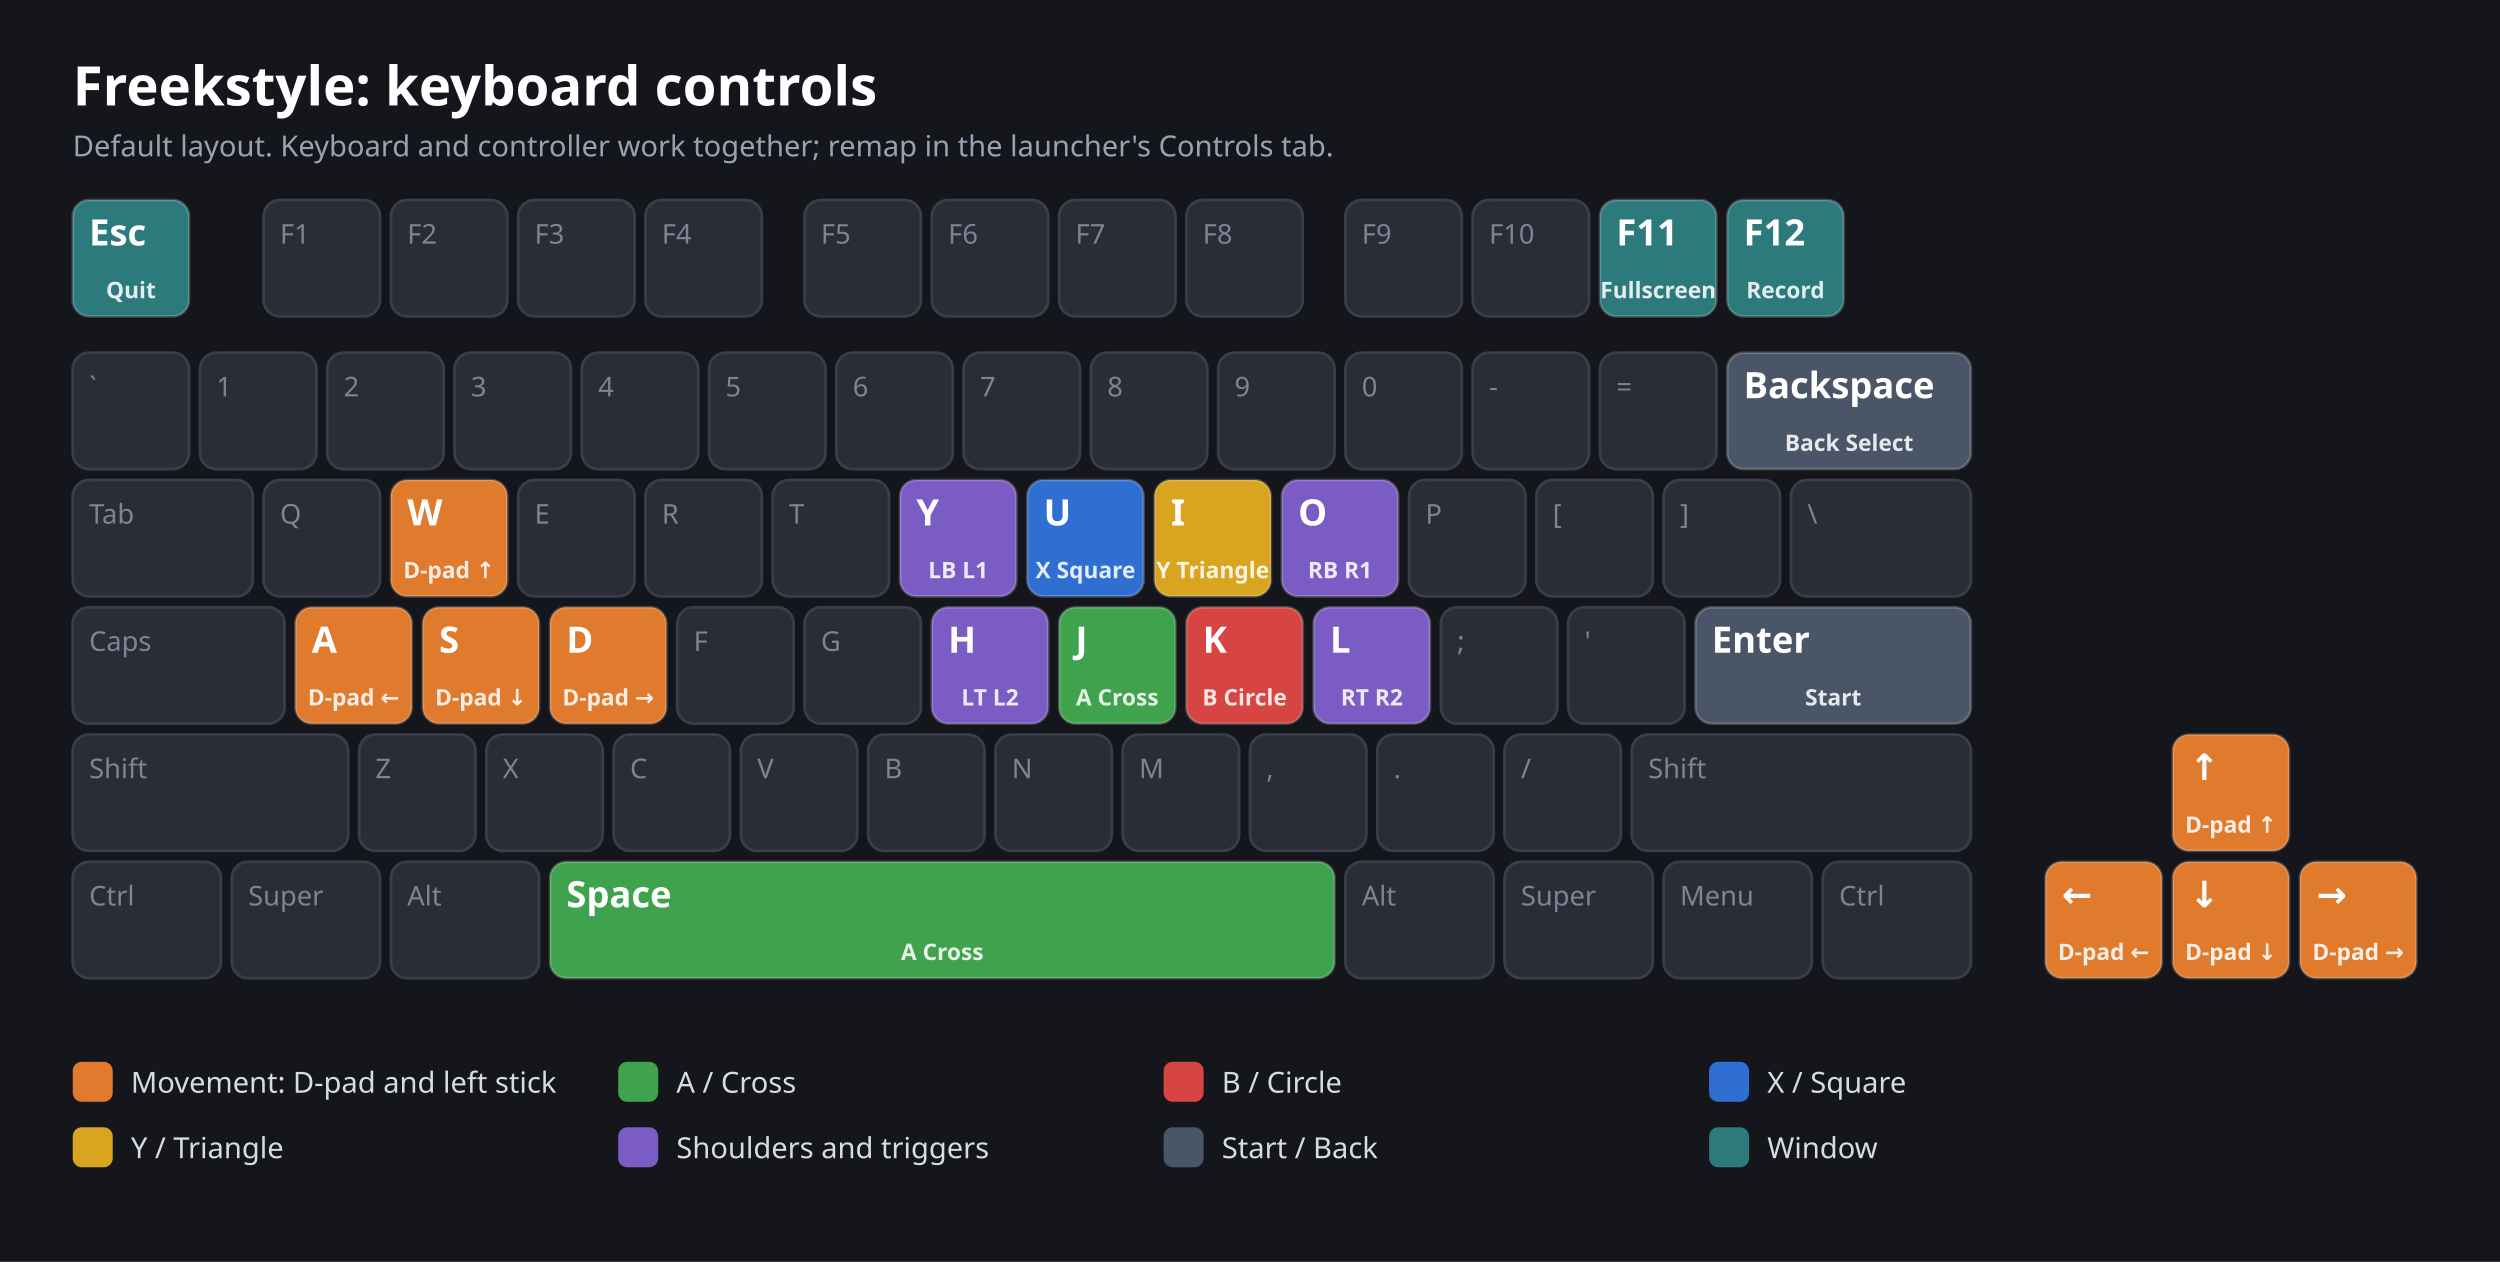
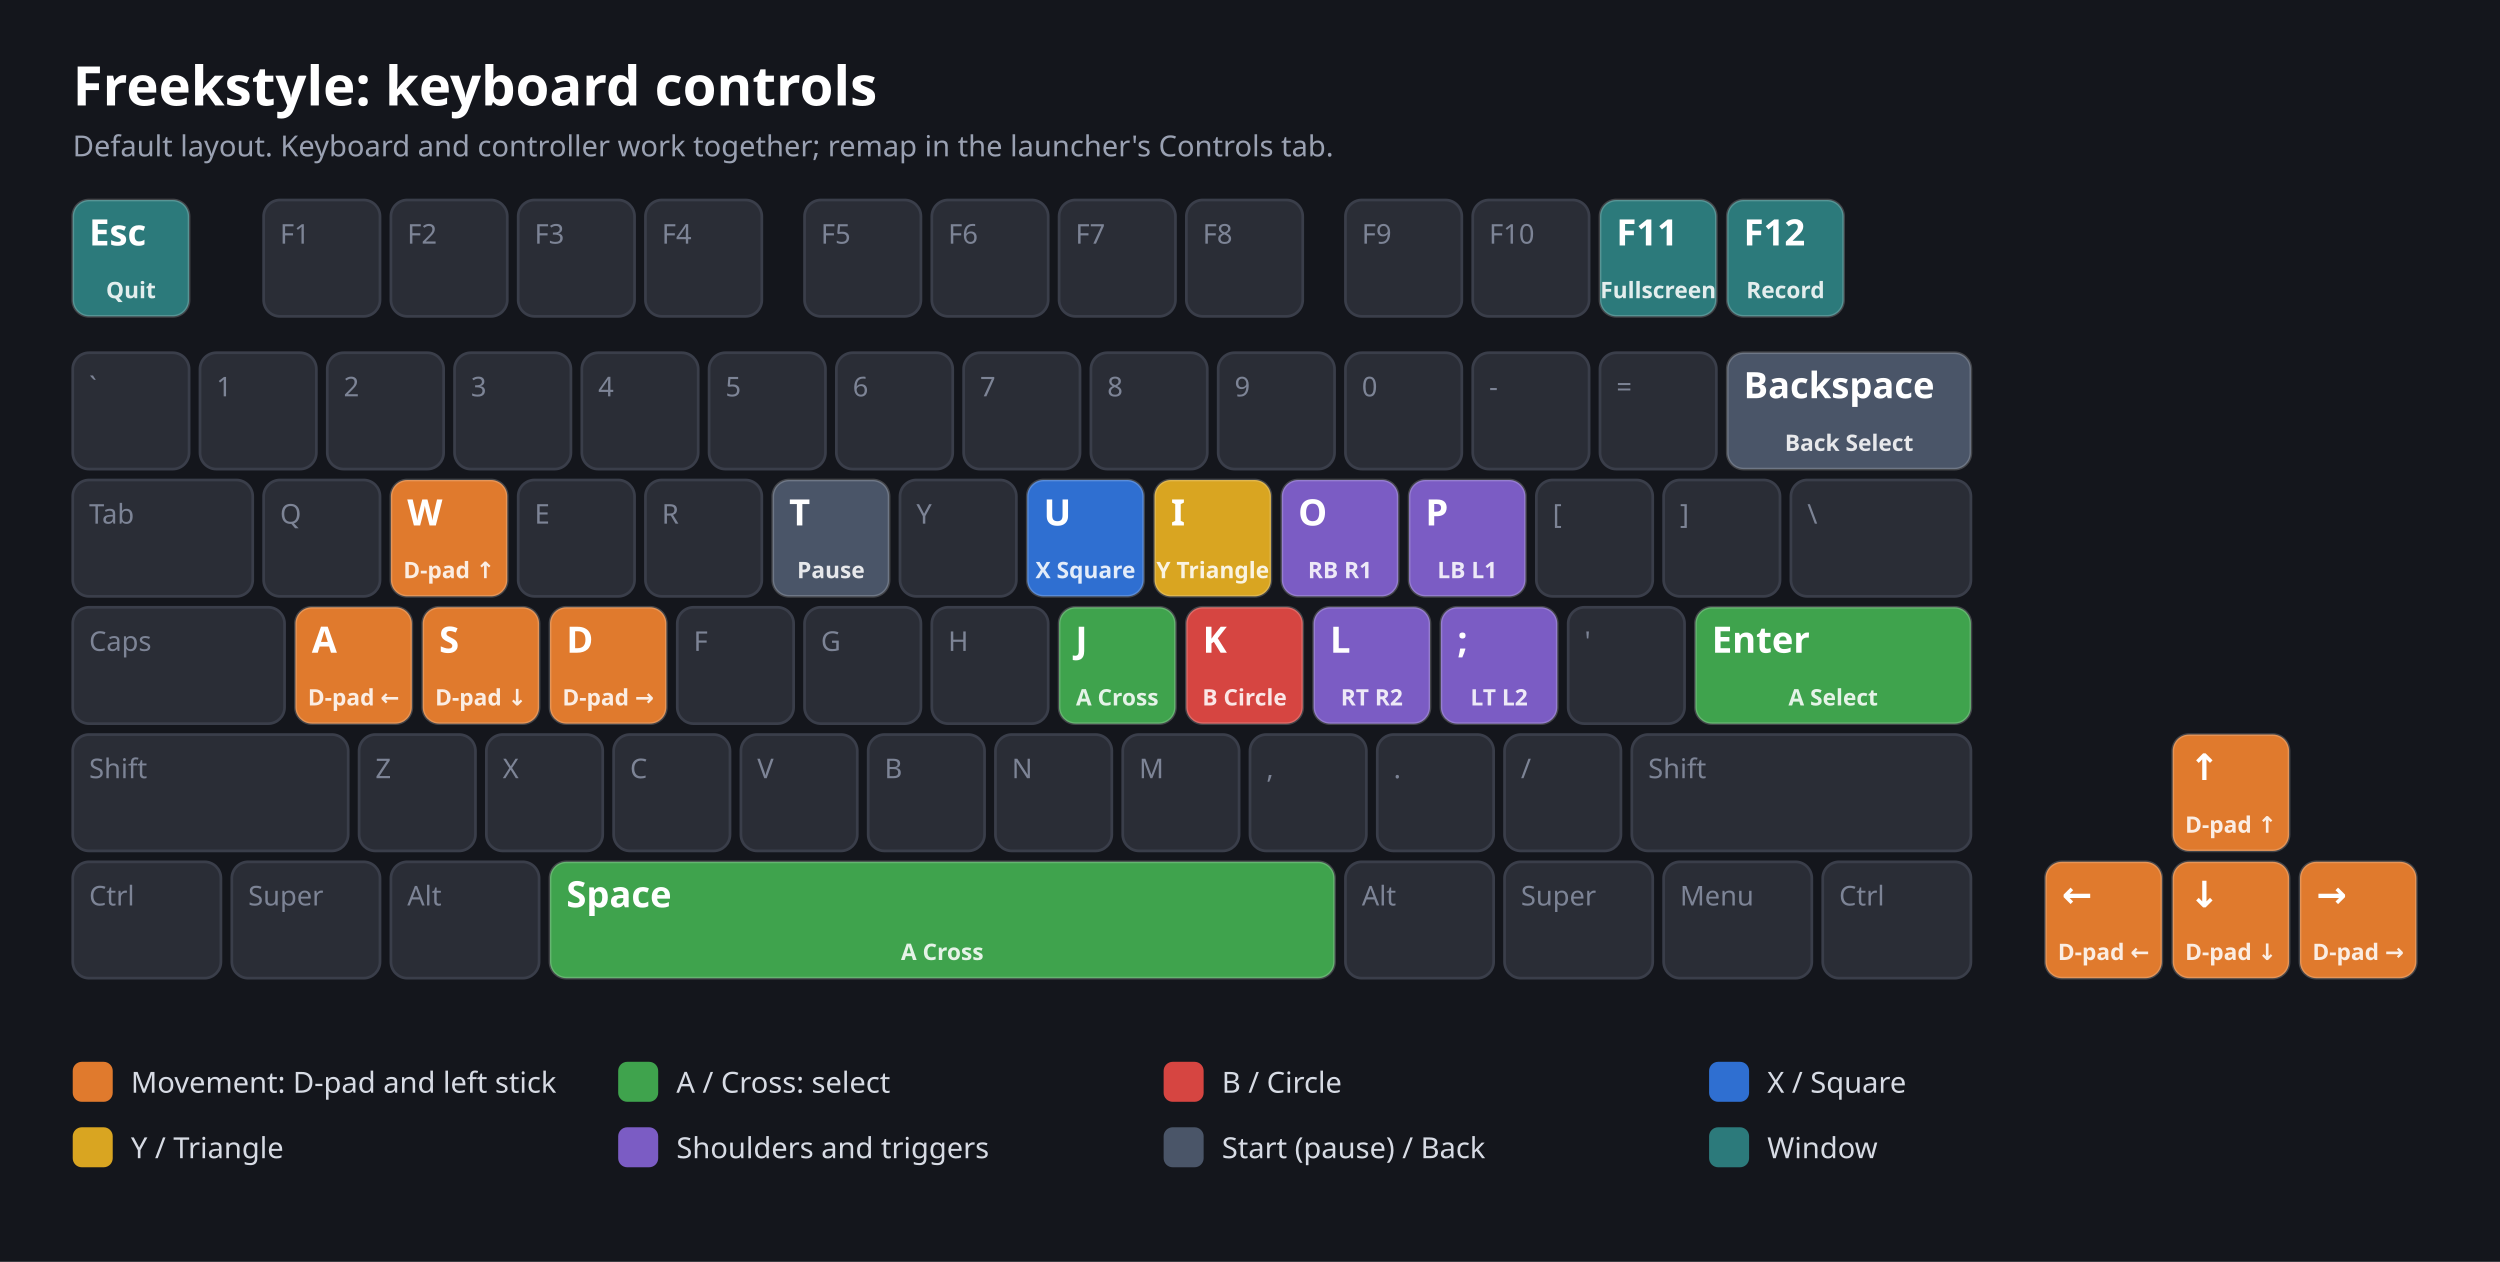
<svg xmlns="http://www.w3.org/2000/svg" width="1375" height="694" font-family="Noto Sans, DejaVu Sans, sans-serif">
  <rect width="1375" height="694" fill="#14161c" />
  <text x="40" y="58" font-size="30" font-weight="800" fill="#ffffff">Freekstyle: keyboard controls</text>
  <text x="40" y="86" font-size="16" fill="#9aa1b2">Default layout. Keyboard and controller work together; remap in the launcher's Controls tab.</text>
  <rect x="40" y="110" width="64" height="64" rx="9" fill="#2c7a7b" stroke="#ffffff33" stroke-width="1.5" />
  <text x="49" y="135" font-size="20" font-weight="700" fill="#ffffff">Esc</text>
  <text x="72.0" y="164" font-size="12.5" font-weight="600" fill="#ffffffdd" text-anchor="middle">Quit</text>
  <rect x="145.0" y="110" width="64" height="64" rx="9" fill="#2a2d36" stroke="#3a3e4a" stroke-width="1.5" />
  <text x="154.0" y="134" font-size="15" fill="#7d8496">F1</text>
  <rect x="215.0" y="110" width="64" height="64" rx="9" fill="#2a2d36" stroke="#3a3e4a" stroke-width="1.5" />
  <text x="224.0" y="134" font-size="15" fill="#7d8496">F2</text>
  <rect x="285.0" y="110" width="64" height="64" rx="9" fill="#2a2d36" stroke="#3a3e4a" stroke-width="1.5" />
  <text x="294.0" y="134" font-size="15" fill="#7d8496">F3</text>
  <rect x="355.0" y="110" width="64" height="64" rx="9" fill="#2a2d36" stroke="#3a3e4a" stroke-width="1.5" />
  <text x="364.0" y="134" font-size="15" fill="#7d8496">F4</text>
  <rect x="442.5" y="110" width="64" height="64" rx="9" fill="#2a2d36" stroke="#3a3e4a" stroke-width="1.5" />
  <text x="451.5" y="134" font-size="15" fill="#7d8496">F5</text>
  <rect x="512.5" y="110" width="64" height="64" rx="9" fill="#2a2d36" stroke="#3a3e4a" stroke-width="1.5" />
  <text x="521.5" y="134" font-size="15" fill="#7d8496">F6</text>
  <rect x="582.5" y="110" width="64" height="64" rx="9" fill="#2a2d36" stroke="#3a3e4a" stroke-width="1.5" />
  <text x="591.5" y="134" font-size="15" fill="#7d8496">F7</text>
  <rect x="652.5" y="110" width="64" height="64" rx="9" fill="#2a2d36" stroke="#3a3e4a" stroke-width="1.5" />
  <text x="661.5" y="134" font-size="15" fill="#7d8496">F8</text>
  <rect x="740.0" y="110" width="64" height="64" rx="9" fill="#2a2d36" stroke="#3a3e4a" stroke-width="1.5" />
  <text x="749.0" y="134" font-size="15" fill="#7d8496">F9</text>
  <rect x="810.0" y="110" width="64" height="64" rx="9" fill="#2a2d36" stroke="#3a3e4a" stroke-width="1.5" />
  <text x="819.0" y="134" font-size="15" fill="#7d8496">F10</text>
  <rect x="880.0" y="110" width="64" height="64" rx="9" fill="#2c7a7b" stroke="#ffffff33" stroke-width="1.5" />
  <text x="889.0" y="135" font-size="20" font-weight="700" fill="#ffffff">F11</text>
  <text x="912.0" y="164" font-size="12.5" font-weight="600" fill="#ffffffdd" text-anchor="middle">Fullscreen</text>
  <rect x="950.0" y="110" width="64" height="64" rx="9" fill="#2c7a7b" stroke="#ffffff33" stroke-width="1.5" />
  <text x="959.0" y="135" font-size="20" font-weight="700" fill="#ffffff">F12</text>
  <text x="982.0" y="164" font-size="12.5" font-weight="600" fill="#ffffffdd" text-anchor="middle">Record</text>
  <rect x="40" y="194" width="64" height="64" rx="9" fill="#2a2d36" stroke="#3a3e4a" stroke-width="1.5" />
  <text x="49" y="218" font-size="15" fill="#7d8496">`</text>
  <rect x="110" y="194" width="64" height="64" rx="9" fill="#2a2d36" stroke="#3a3e4a" stroke-width="1.5" />
  <text x="119" y="218" font-size="15" fill="#7d8496">1</text>
  <rect x="180" y="194" width="64" height="64" rx="9" fill="#2a2d36" stroke="#3a3e4a" stroke-width="1.5" />
  <text x="189" y="218" font-size="15" fill="#7d8496">2</text>
  <rect x="250" y="194" width="64" height="64" rx="9" fill="#2a2d36" stroke="#3a3e4a" stroke-width="1.5" />
  <text x="259" y="218" font-size="15" fill="#7d8496">3</text>
  <rect x="320" y="194" width="64" height="64" rx="9" fill="#2a2d36" stroke="#3a3e4a" stroke-width="1.5" />
  <text x="329" y="218" font-size="15" fill="#7d8496">4</text>
  <rect x="390" y="194" width="64" height="64" rx="9" fill="#2a2d36" stroke="#3a3e4a" stroke-width="1.5" />
  <text x="399" y="218" font-size="15" fill="#7d8496">5</text>
  <rect x="460" y="194" width="64" height="64" rx="9" fill="#2a2d36" stroke="#3a3e4a" stroke-width="1.5" />
  <text x="469" y="218" font-size="15" fill="#7d8496">6</text>
  <rect x="530" y="194" width="64" height="64" rx="9" fill="#2a2d36" stroke="#3a3e4a" stroke-width="1.5" />
  <text x="539" y="218" font-size="15" fill="#7d8496">7</text>
  <rect x="600" y="194" width="64" height="64" rx="9" fill="#2a2d36" stroke="#3a3e4a" stroke-width="1.5" />
  <text x="609" y="218" font-size="15" fill="#7d8496">8</text>
  <rect x="670" y="194" width="64" height="64" rx="9" fill="#2a2d36" stroke="#3a3e4a" stroke-width="1.5" />
  <text x="679" y="218" font-size="15" fill="#7d8496">9</text>
  <rect x="740" y="194" width="64" height="64" rx="9" fill="#2a2d36" stroke="#3a3e4a" stroke-width="1.5" />
  <text x="749" y="218" font-size="15" fill="#7d8496">0</text>
  <rect x="810" y="194" width="64" height="64" rx="9" fill="#2a2d36" stroke="#3a3e4a" stroke-width="1.5" />
  <text x="819" y="218" font-size="15" fill="#7d8496">-</text>
  <rect x="880" y="194" width="64" height="64" rx="9" fill="#2a2d36" stroke="#3a3e4a" stroke-width="1.5" />
  <text x="889" y="218" font-size="15" fill="#7d8496">=</text>
  <rect x="950" y="194" width="134" height="64" rx="9" fill="#4a5568" stroke="#ffffff33" stroke-width="1.5" />
  <text x="959" y="219" font-size="20" font-weight="700" fill="#ffffff">Backspace</text>
  <text x="1017.0" y="248" font-size="12.5" font-weight="600" fill="#ffffffdd" text-anchor="middle">Back  Select</text>
  <rect x="40" y="264" width="99.0" height="64" rx="9" fill="#2a2d36" stroke="#3a3e4a" stroke-width="1.5" />
  <text x="49" y="288" font-size="15" fill="#7d8496">Tab</text>
  <rect x="145.0" y="264" width="64" height="64" rx="9" fill="#2a2d36" stroke="#3a3e4a" stroke-width="1.5" />
  <text x="154.0" y="288" font-size="15" fill="#7d8496">Q</text>
  <rect x="215.0" y="264" width="64" height="64" rx="9" fill="#e07a2d" stroke="#ffffff33" stroke-width="1.5" />
  <text x="224.0" y="289" font-size="20" font-weight="700" fill="#ffffff">W</text>
  <text x="247.0" y="318" font-size="12.5" font-weight="600" fill="#ffffffdd" text-anchor="middle">D-pad ↑</text>
  <rect x="285.0" y="264" width="64" height="64" rx="9" fill="#2a2d36" stroke="#3a3e4a" stroke-width="1.5" />
  <text x="294.0" y="288" font-size="15" fill="#7d8496">E</text>
  <rect x="355.0" y="264" width="64" height="64" rx="9" fill="#2a2d36" stroke="#3a3e4a" stroke-width="1.5" />
  <text x="364.0" y="288" font-size="15" fill="#7d8496">R</text>
-   <rect x="425.0" y="264" width="64" height="64" rx="9" fill="#2a2d36" stroke="#3a3e4a" stroke-width="1.5" />
-   <text x="434.0" y="288" font-size="15" fill="#7d8496">T</text>
-   <rect x="495.0" y="264" width="64" height="64" rx="9" fill="#7b5cc4" stroke="#ffffff33" stroke-width="1.5" />
-   <text x="504.0" y="289" font-size="20" font-weight="700" fill="#ffffff">Y</text>
-   <text x="527.0" y="318" font-size="12.5" font-weight="600" fill="#ffffffdd" text-anchor="middle">LB  L1</text>
+   <rect x="425.0" y="264" width="64" height="64" rx="9" fill="#4a5568" stroke="#ffffff33" stroke-width="1.5" />
+   <text x="434.0" y="289" font-size="20" font-weight="700" fill="#ffffff">T</text>
+   <text x="457.0" y="318" font-size="12.5" font-weight="600" fill="#ffffffdd" text-anchor="middle">Pause</text>
+   <rect x="495.0" y="264" width="64" height="64" rx="9" fill="#2a2d36" stroke="#3a3e4a" stroke-width="1.5" />
+   <text x="504.0" y="288" font-size="15" fill="#7d8496">Y</text>
  <rect x="565.0" y="264" width="64" height="64" rx="9" fill="#2f6fd1" stroke="#ffffff33" stroke-width="1.5" />
  <text x="574.0" y="289" font-size="20" font-weight="700" fill="#ffffff">U</text>
  <text x="597.0" y="318" font-size="12.5" font-weight="600" fill="#ffffffdd" text-anchor="middle">X  Square</text>
  <rect x="635.0" y="264" width="64" height="64" rx="9" fill="#d9a521" stroke="#ffffff33" stroke-width="1.5" />
  <text x="644.0" y="289" font-size="20" font-weight="700" fill="#ffffff">I</text>
  <text x="667.0" y="318" font-size="12.5" font-weight="600" fill="#ffffffdd" text-anchor="middle">Y  Triangle</text>
  <rect x="705.0" y="264" width="64" height="64" rx="9" fill="#7b5cc4" stroke="#ffffff33" stroke-width="1.5" />
  <text x="714.0" y="289" font-size="20" font-weight="700" fill="#ffffff">O</text>
  <text x="737.0" y="318" font-size="12.5" font-weight="600" fill="#ffffffdd" text-anchor="middle">RB  R1</text>
-   <rect x="775.0" y="264" width="64" height="64" rx="9" fill="#2a2d36" stroke="#3a3e4a" stroke-width="1.5" />
-   <text x="784.0" y="288" font-size="15" fill="#7d8496">P</text>
+   <rect x="775.0" y="264" width="64" height="64" rx="9" fill="#7b5cc4" stroke="#ffffff33" stroke-width="1.5" />
+   <text x="784.0" y="289" font-size="20" font-weight="700" fill="#ffffff">P</text>
+   <text x="807.0" y="318" font-size="12.5" font-weight="600" fill="#ffffffdd" text-anchor="middle">LB  L1</text>
  <rect x="845.0" y="264" width="64" height="64" rx="9" fill="#2a2d36" stroke="#3a3e4a" stroke-width="1.5" />
  <text x="854.0" y="288" font-size="15" fill="#7d8496">[</text>
  <rect x="915.0" y="264" width="64" height="64" rx="9" fill="#2a2d36" stroke="#3a3e4a" stroke-width="1.5" />
  <text x="924.0" y="288" font-size="15" fill="#7d8496">]</text>
  <rect x="985.0" y="264" width="99.0" height="64" rx="9" fill="#2a2d36" stroke="#3a3e4a" stroke-width="1.5" />
  <text x="994.0" y="288" font-size="15" fill="#7d8496">\</text>
  <rect x="40" y="334" width="116.5" height="64" rx="9" fill="#2a2d36" stroke="#3a3e4a" stroke-width="1.5" />
  <text x="49" y="358" font-size="15" fill="#7d8496">Caps</text>
  <rect x="162.5" y="334" width="64" height="64" rx="9" fill="#e07a2d" stroke="#ffffff33" stroke-width="1.5" />
  <text x="171.5" y="359" font-size="20" font-weight="700" fill="#ffffff">A</text>
  <text x="194.5" y="388" font-size="12.5" font-weight="600" fill="#ffffffdd" text-anchor="middle">D-pad ←</text>
  <rect x="232.5" y="334" width="64" height="64" rx="9" fill="#e07a2d" stroke="#ffffff33" stroke-width="1.5" />
  <text x="241.5" y="359" font-size="20" font-weight="700" fill="#ffffff">S</text>
  <text x="264.5" y="388" font-size="12.5" font-weight="600" fill="#ffffffdd" text-anchor="middle">D-pad ↓</text>
  <rect x="302.5" y="334" width="64" height="64" rx="9" fill="#e07a2d" stroke="#ffffff33" stroke-width="1.5" />
  <text x="311.5" y="359" font-size="20" font-weight="700" fill="#ffffff">D</text>
  <text x="334.5" y="388" font-size="12.5" font-weight="600" fill="#ffffffdd" text-anchor="middle">D-pad →</text>
  <rect x="372.5" y="334" width="64" height="64" rx="9" fill="#2a2d36" stroke="#3a3e4a" stroke-width="1.5" />
  <text x="381.5" y="358" font-size="15" fill="#7d8496">F</text>
  <rect x="442.5" y="334" width="64" height="64" rx="9" fill="#2a2d36" stroke="#3a3e4a" stroke-width="1.5" />
  <text x="451.5" y="358" font-size="15" fill="#7d8496">G</text>
-   <rect x="512.5" y="334" width="64" height="64" rx="9" fill="#7b5cc4" stroke="#ffffff33" stroke-width="1.5" />
-   <text x="521.5" y="359" font-size="20" font-weight="700" fill="#ffffff">H</text>
-   <text x="544.5" y="388" font-size="12.5" font-weight="600" fill="#ffffffdd" text-anchor="middle">LT  L2</text>
+   <rect x="512.5" y="334" width="64" height="64" rx="9" fill="#2a2d36" stroke="#3a3e4a" stroke-width="1.5" />
+   <text x="521.5" y="358" font-size="15" fill="#7d8496">H</text>
  <rect x="582.5" y="334" width="64" height="64" rx="9" fill="#3fa34d" stroke="#ffffff33" stroke-width="1.5" />
  <text x="591.5" y="359" font-size="20" font-weight="700" fill="#ffffff">J</text>
  <text x="614.5" y="388" font-size="12.5" font-weight="600" fill="#ffffffdd" text-anchor="middle">A  Cross</text>
  <rect x="652.5" y="334" width="64" height="64" rx="9" fill="#d64541" stroke="#ffffff33" stroke-width="1.5" />
  <text x="661.5" y="359" font-size="20" font-weight="700" fill="#ffffff">K</text>
  <text x="684.5" y="388" font-size="12.5" font-weight="600" fill="#ffffffdd" text-anchor="middle">B  Circle</text>
  <rect x="722.5" y="334" width="64" height="64" rx="9" fill="#7b5cc4" stroke="#ffffff33" stroke-width="1.5" />
  <text x="731.5" y="359" font-size="20" font-weight="700" fill="#ffffff">L</text>
  <text x="754.5" y="388" font-size="12.5" font-weight="600" fill="#ffffffdd" text-anchor="middle">RT  R2</text>
-   <rect x="792.5" y="334" width="64" height="64" rx="9" fill="#2a2d36" stroke="#3a3e4a" stroke-width="1.5" />
-   <text x="801.5" y="358" font-size="15" fill="#7d8496">;</text>
+   <rect x="792.5" y="334" width="64" height="64" rx="9" fill="#7b5cc4" stroke="#ffffff33" stroke-width="1.5" />
+   <text x="801.5" y="359" font-size="20" font-weight="700" fill="#ffffff">;</text>
+   <text x="824.5" y="388" font-size="12.5" font-weight="600" fill="#ffffffdd" text-anchor="middle">LT  L2</text>
  <rect x="862.5" y="334" width="64" height="64" rx="9" fill="#2a2d36" stroke="#3a3e4a" stroke-width="1.5" />
  <text x="871.5" y="358" font-size="15" fill="#7d8496">'</text>
-   <rect x="932.5" y="334" width="151.5" height="64" rx="9" fill="#4a5568" stroke="#ffffff33" stroke-width="1.5" />
+   <rect x="932.5" y="334" width="151.5" height="64" rx="9" fill="#3fa34d" stroke="#ffffff33" stroke-width="1.5" />
  <text x="941.5" y="359" font-size="20" font-weight="700" fill="#ffffff">Enter</text>
-   <text x="1008.25" y="388" font-size="12.5" font-weight="600" fill="#ffffffdd" text-anchor="middle">Start</text>
+   <text x="1008.25" y="388" font-size="12.5" font-weight="600" fill="#ffffffdd" text-anchor="middle">A  Select</text>
  <rect x="40" y="404" width="151.5" height="64" rx="9" fill="#2a2d36" stroke="#3a3e4a" stroke-width="1.5" />
  <text x="49" y="428" font-size="15" fill="#7d8496">Shift</text>
  <rect x="197.5" y="404" width="64" height="64" rx="9" fill="#2a2d36" stroke="#3a3e4a" stroke-width="1.5" />
  <text x="206.5" y="428" font-size="15" fill="#7d8496">Z</text>
  <rect x="267.5" y="404" width="64" height="64" rx="9" fill="#2a2d36" stroke="#3a3e4a" stroke-width="1.5" />
  <text x="276.5" y="428" font-size="15" fill="#7d8496">X</text>
  <rect x="337.5" y="404" width="64" height="64" rx="9" fill="#2a2d36" stroke="#3a3e4a" stroke-width="1.5" />
  <text x="346.5" y="428" font-size="15" fill="#7d8496">C</text>
  <rect x="407.5" y="404" width="64" height="64" rx="9" fill="#2a2d36" stroke="#3a3e4a" stroke-width="1.5" />
  <text x="416.5" y="428" font-size="15" fill="#7d8496">V</text>
  <rect x="477.5" y="404" width="64" height="64" rx="9" fill="#2a2d36" stroke="#3a3e4a" stroke-width="1.5" />
  <text x="486.5" y="428" font-size="15" fill="#7d8496">B</text>
  <rect x="547.5" y="404" width="64" height="64" rx="9" fill="#2a2d36" stroke="#3a3e4a" stroke-width="1.5" />
  <text x="556.5" y="428" font-size="15" fill="#7d8496">N</text>
  <rect x="617.5" y="404" width="64" height="64" rx="9" fill="#2a2d36" stroke="#3a3e4a" stroke-width="1.5" />
  <text x="626.5" y="428" font-size="15" fill="#7d8496">M</text>
  <rect x="687.5" y="404" width="64" height="64" rx="9" fill="#2a2d36" stroke="#3a3e4a" stroke-width="1.5" />
  <text x="696.5" y="428" font-size="15" fill="#7d8496">,</text>
  <rect x="757.5" y="404" width="64" height="64" rx="9" fill="#2a2d36" stroke="#3a3e4a" stroke-width="1.5" />
  <text x="766.5" y="428" font-size="15" fill="#7d8496">.</text>
  <rect x="827.5" y="404" width="64" height="64" rx="9" fill="#2a2d36" stroke="#3a3e4a" stroke-width="1.5" />
  <text x="836.5" y="428" font-size="15" fill="#7d8496">/</text>
  <rect x="897.5" y="404" width="186.5" height="64" rx="9" fill="#2a2d36" stroke="#3a3e4a" stroke-width="1.5" />
  <text x="906.5" y="428" font-size="15" fill="#7d8496">Shift</text>
  <rect x="40" y="474" width="81.5" height="64" rx="9" fill="#2a2d36" stroke="#3a3e4a" stroke-width="1.5" />
  <text x="49" y="498" font-size="15" fill="#7d8496">Ctrl</text>
  <rect x="127.5" y="474" width="81.5" height="64" rx="9" fill="#2a2d36" stroke="#3a3e4a" stroke-width="1.5" />
  <text x="136.5" y="498" font-size="15" fill="#7d8496">Super</text>
  <rect x="215.0" y="474" width="81.5" height="64" rx="9" fill="#2a2d36" stroke="#3a3e4a" stroke-width="1.5" />
  <text x="224.0" y="498" font-size="15" fill="#7d8496">Alt</text>
  <rect x="302.5" y="474" width="431.5" height="64" rx="9" fill="#3fa34d" stroke="#ffffff33" stroke-width="1.5" />
  <text x="311.5" y="499" font-size="20" font-weight="700" fill="#ffffff">Space</text>
  <text x="518.25" y="528" font-size="12.5" font-weight="600" fill="#ffffffdd" text-anchor="middle">A  Cross</text>
  <rect x="740.0" y="474" width="81.5" height="64" rx="9" fill="#2a2d36" stroke="#3a3e4a" stroke-width="1.5" />
  <text x="749.0" y="498" font-size="15" fill="#7d8496">Alt</text>
  <rect x="827.5" y="474" width="81.5" height="64" rx="9" fill="#2a2d36" stroke="#3a3e4a" stroke-width="1.5" />
  <text x="836.5" y="498" font-size="15" fill="#7d8496">Super</text>
  <rect x="915.0" y="474" width="81.5" height="64" rx="9" fill="#2a2d36" stroke="#3a3e4a" stroke-width="1.5" />
  <text x="924.0" y="498" font-size="15" fill="#7d8496">Menu</text>
  <rect x="1002.5" y="474" width="81.5" height="64" rx="9" fill="#2a2d36" stroke="#3a3e4a" stroke-width="1.5" />
  <text x="1011.5" y="498" font-size="15" fill="#7d8496">Ctrl</text>
  <rect x="1195.0" y="404" width="64" height="64" rx="9" fill="#e07a2d" stroke="#ffffff33" stroke-width="1.5" />
  <text x="1204.0" y="429" font-size="20" font-weight="700" fill="#ffffff">↑</text>
  <text x="1227.0" y="458" font-size="12.5" font-weight="600" fill="#ffffffdd" text-anchor="middle">D-pad ↑</text>
  <rect x="1125.0" y="474" width="64" height="64" rx="9" fill="#e07a2d" stroke="#ffffff33" stroke-width="1.5" />
  <text x="1134.0" y="499" font-size="20" font-weight="700" fill="#ffffff">←</text>
  <text x="1157.0" y="528" font-size="12.5" font-weight="600" fill="#ffffffdd" text-anchor="middle">D-pad ←</text>
  <rect x="1195.0" y="474" width="64" height="64" rx="9" fill="#e07a2d" stroke="#ffffff33" stroke-width="1.5" />
  <text x="1204.0" y="499" font-size="20" font-weight="700" fill="#ffffff">↓</text>
  <text x="1227.0" y="528" font-size="12.5" font-weight="600" fill="#ffffffdd" text-anchor="middle">D-pad ↓</text>
  <rect x="1265.0" y="474" width="64" height="64" rx="9" fill="#e07a2d" stroke="#ffffff33" stroke-width="1.5" />
  <text x="1274.0" y="499" font-size="20" font-weight="700" fill="#ffffff">→</text>
  <text x="1297.0" y="528" font-size="12.5" font-weight="600" fill="#ffffffdd" text-anchor="middle">D-pad →</text>
  <rect x="40" y="584" width="22" height="22" rx="5" fill="#e07a2d" />
  <text x="72" y="601" font-size="16" fill="#d7dbe4">Movement: D-pad and left stick</text>
  <rect x="340" y="584" width="22" height="22" rx="5" fill="#3fa34d" />
-   <text x="372" y="601" font-size="16" fill="#d7dbe4">A / Cross</text>
+   <text x="372" y="601" font-size="16" fill="#d7dbe4">A / Cross: select</text>
  <rect x="640" y="584" width="22" height="22" rx="5" fill="#d64541" />
  <text x="672" y="601" font-size="16" fill="#d7dbe4">B / Circle</text>
  <rect x="940" y="584" width="22" height="22" rx="5" fill="#2f6fd1" />
  <text x="972" y="601" font-size="16" fill="#d7dbe4">X / Square</text>
  <rect x="40" y="620" width="22" height="22" rx="5" fill="#d9a521" />
  <text x="72" y="637" font-size="16" fill="#d7dbe4">Y / Triangle</text>
  <rect x="340" y="620" width="22" height="22" rx="5" fill="#7b5cc4" />
  <text x="372" y="637" font-size="16" fill="#d7dbe4">Shoulders and triggers</text>
  <rect x="640" y="620" width="22" height="22" rx="5" fill="#4a5568" />
-   <text x="672" y="637" font-size="16" fill="#d7dbe4">Start / Back</text>
+   <text x="672" y="637" font-size="16" fill="#d7dbe4">Start (pause) / Back</text>
  <rect x="940" y="620" width="22" height="22" rx="5" fill="#2c7a7b" />
  <text x="972" y="637" font-size="16" fill="#d7dbe4">Window</text>
</svg>
